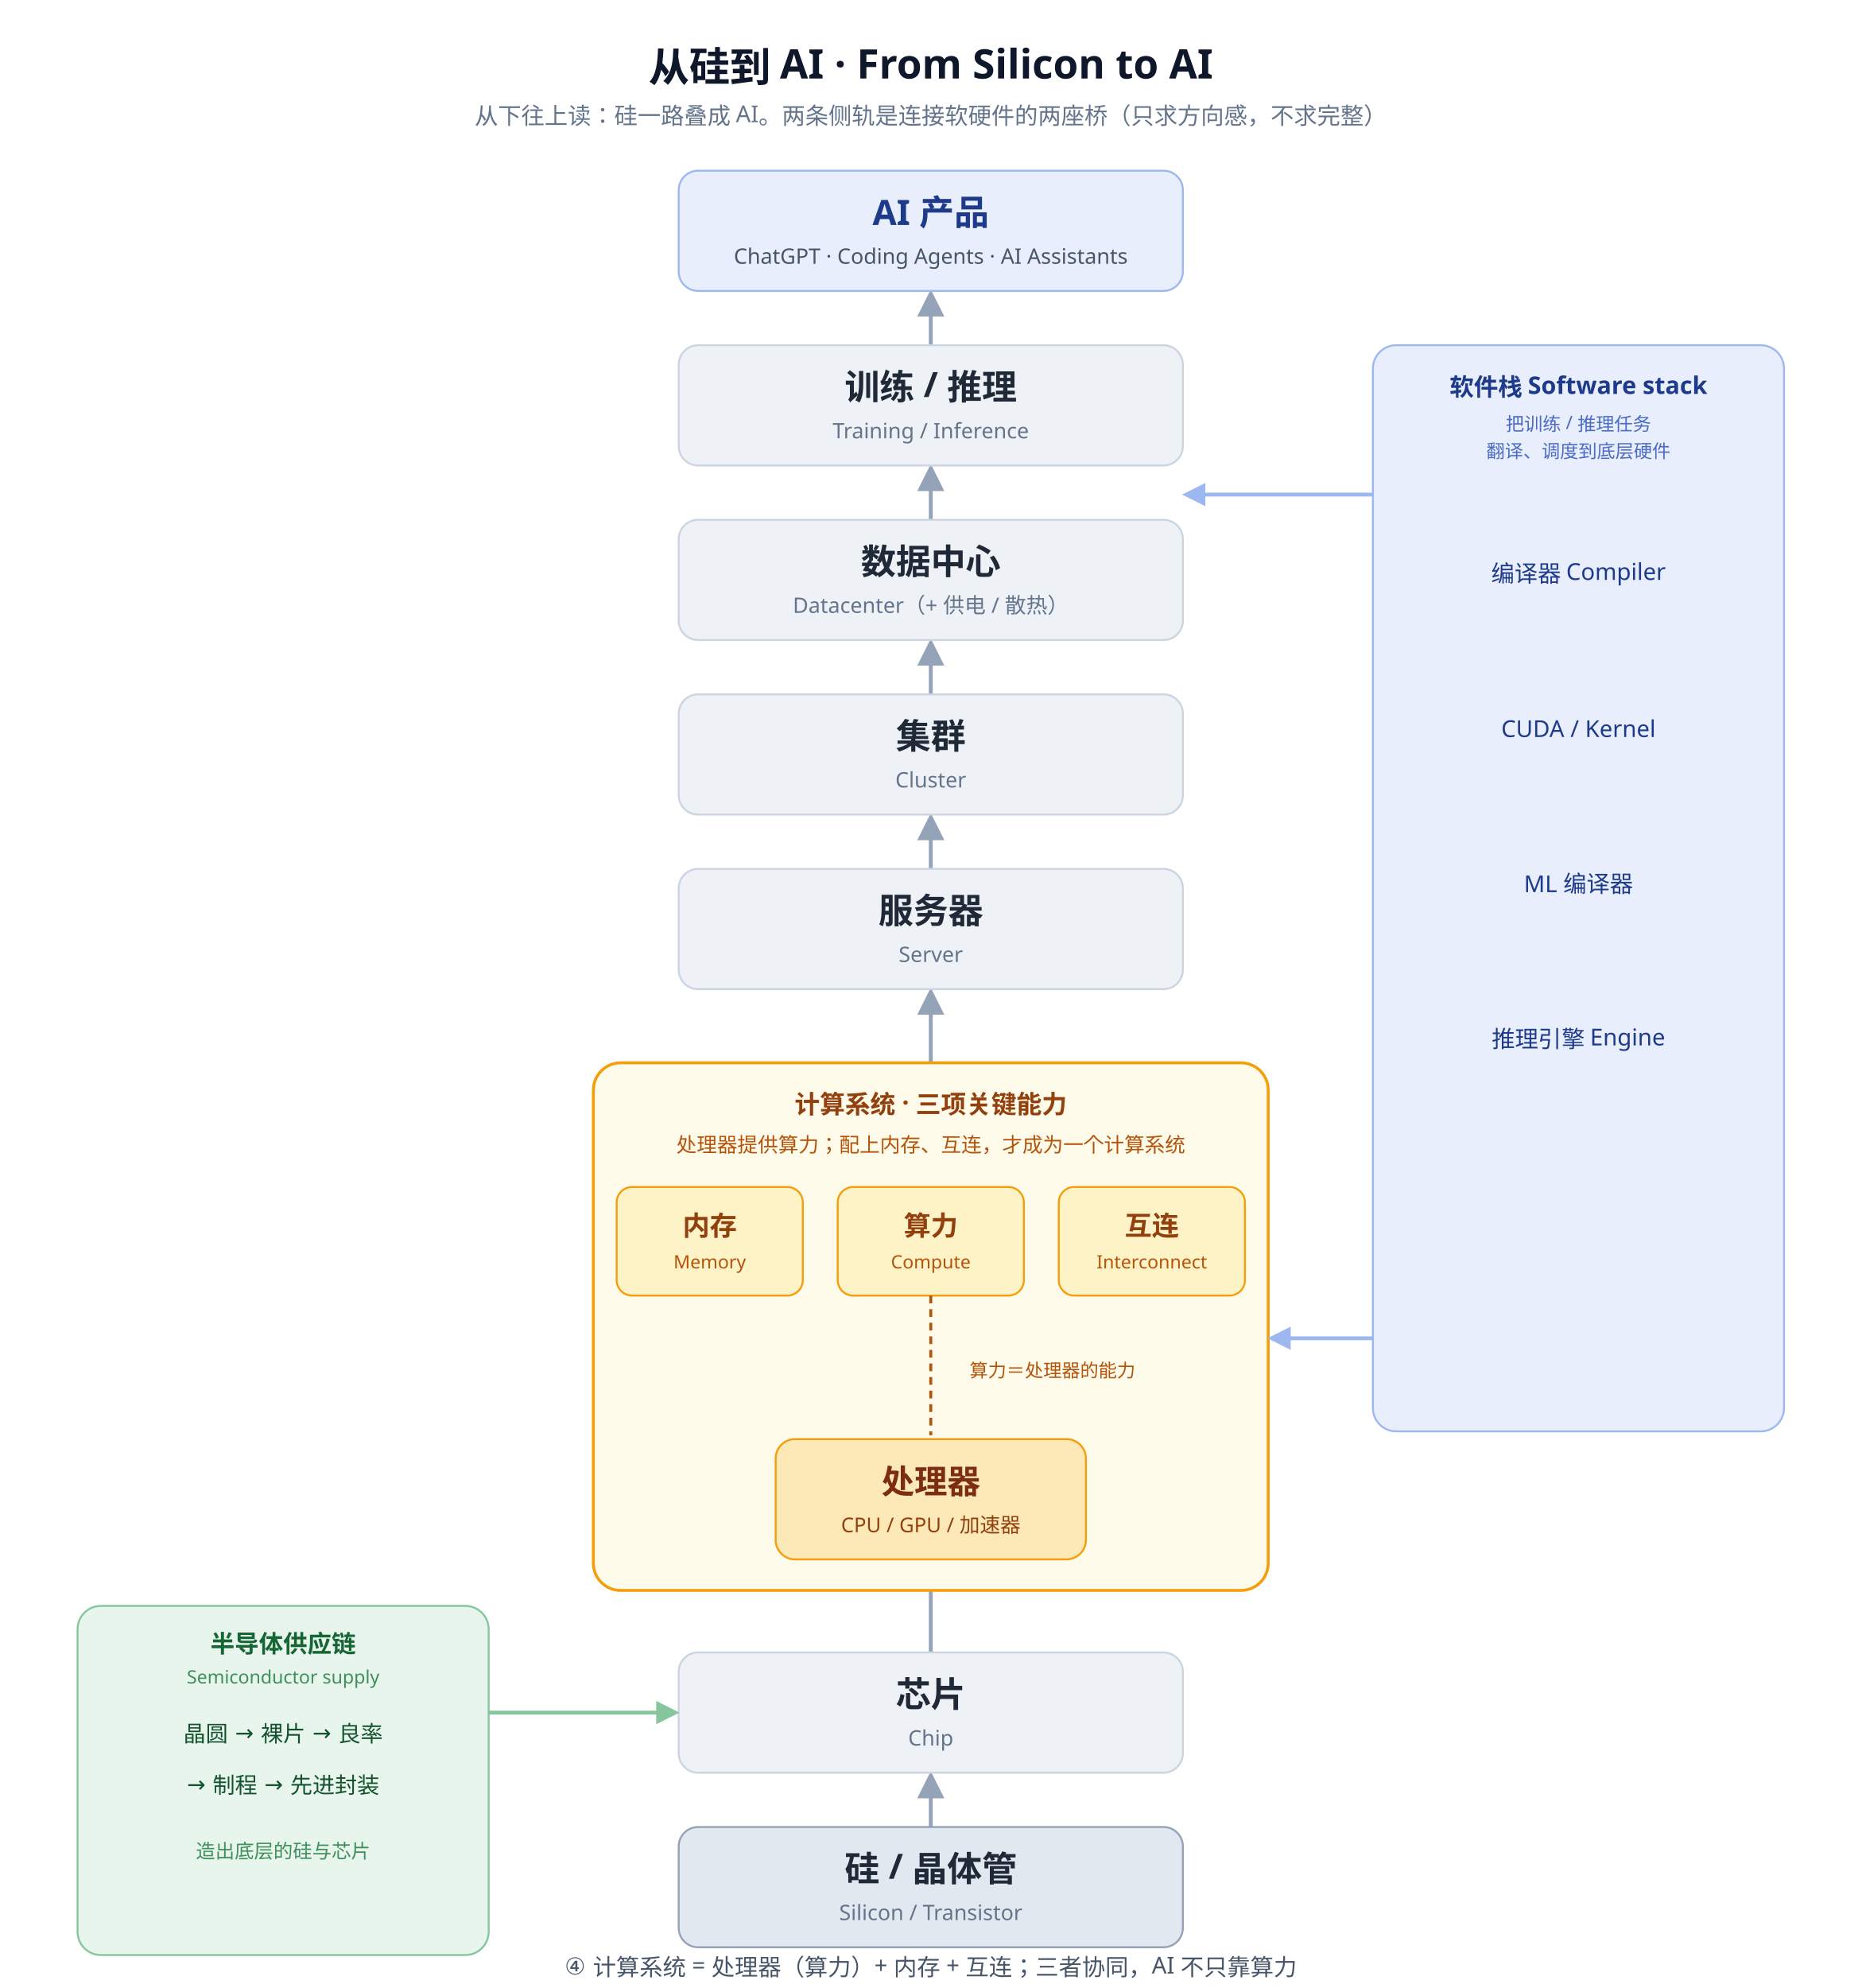
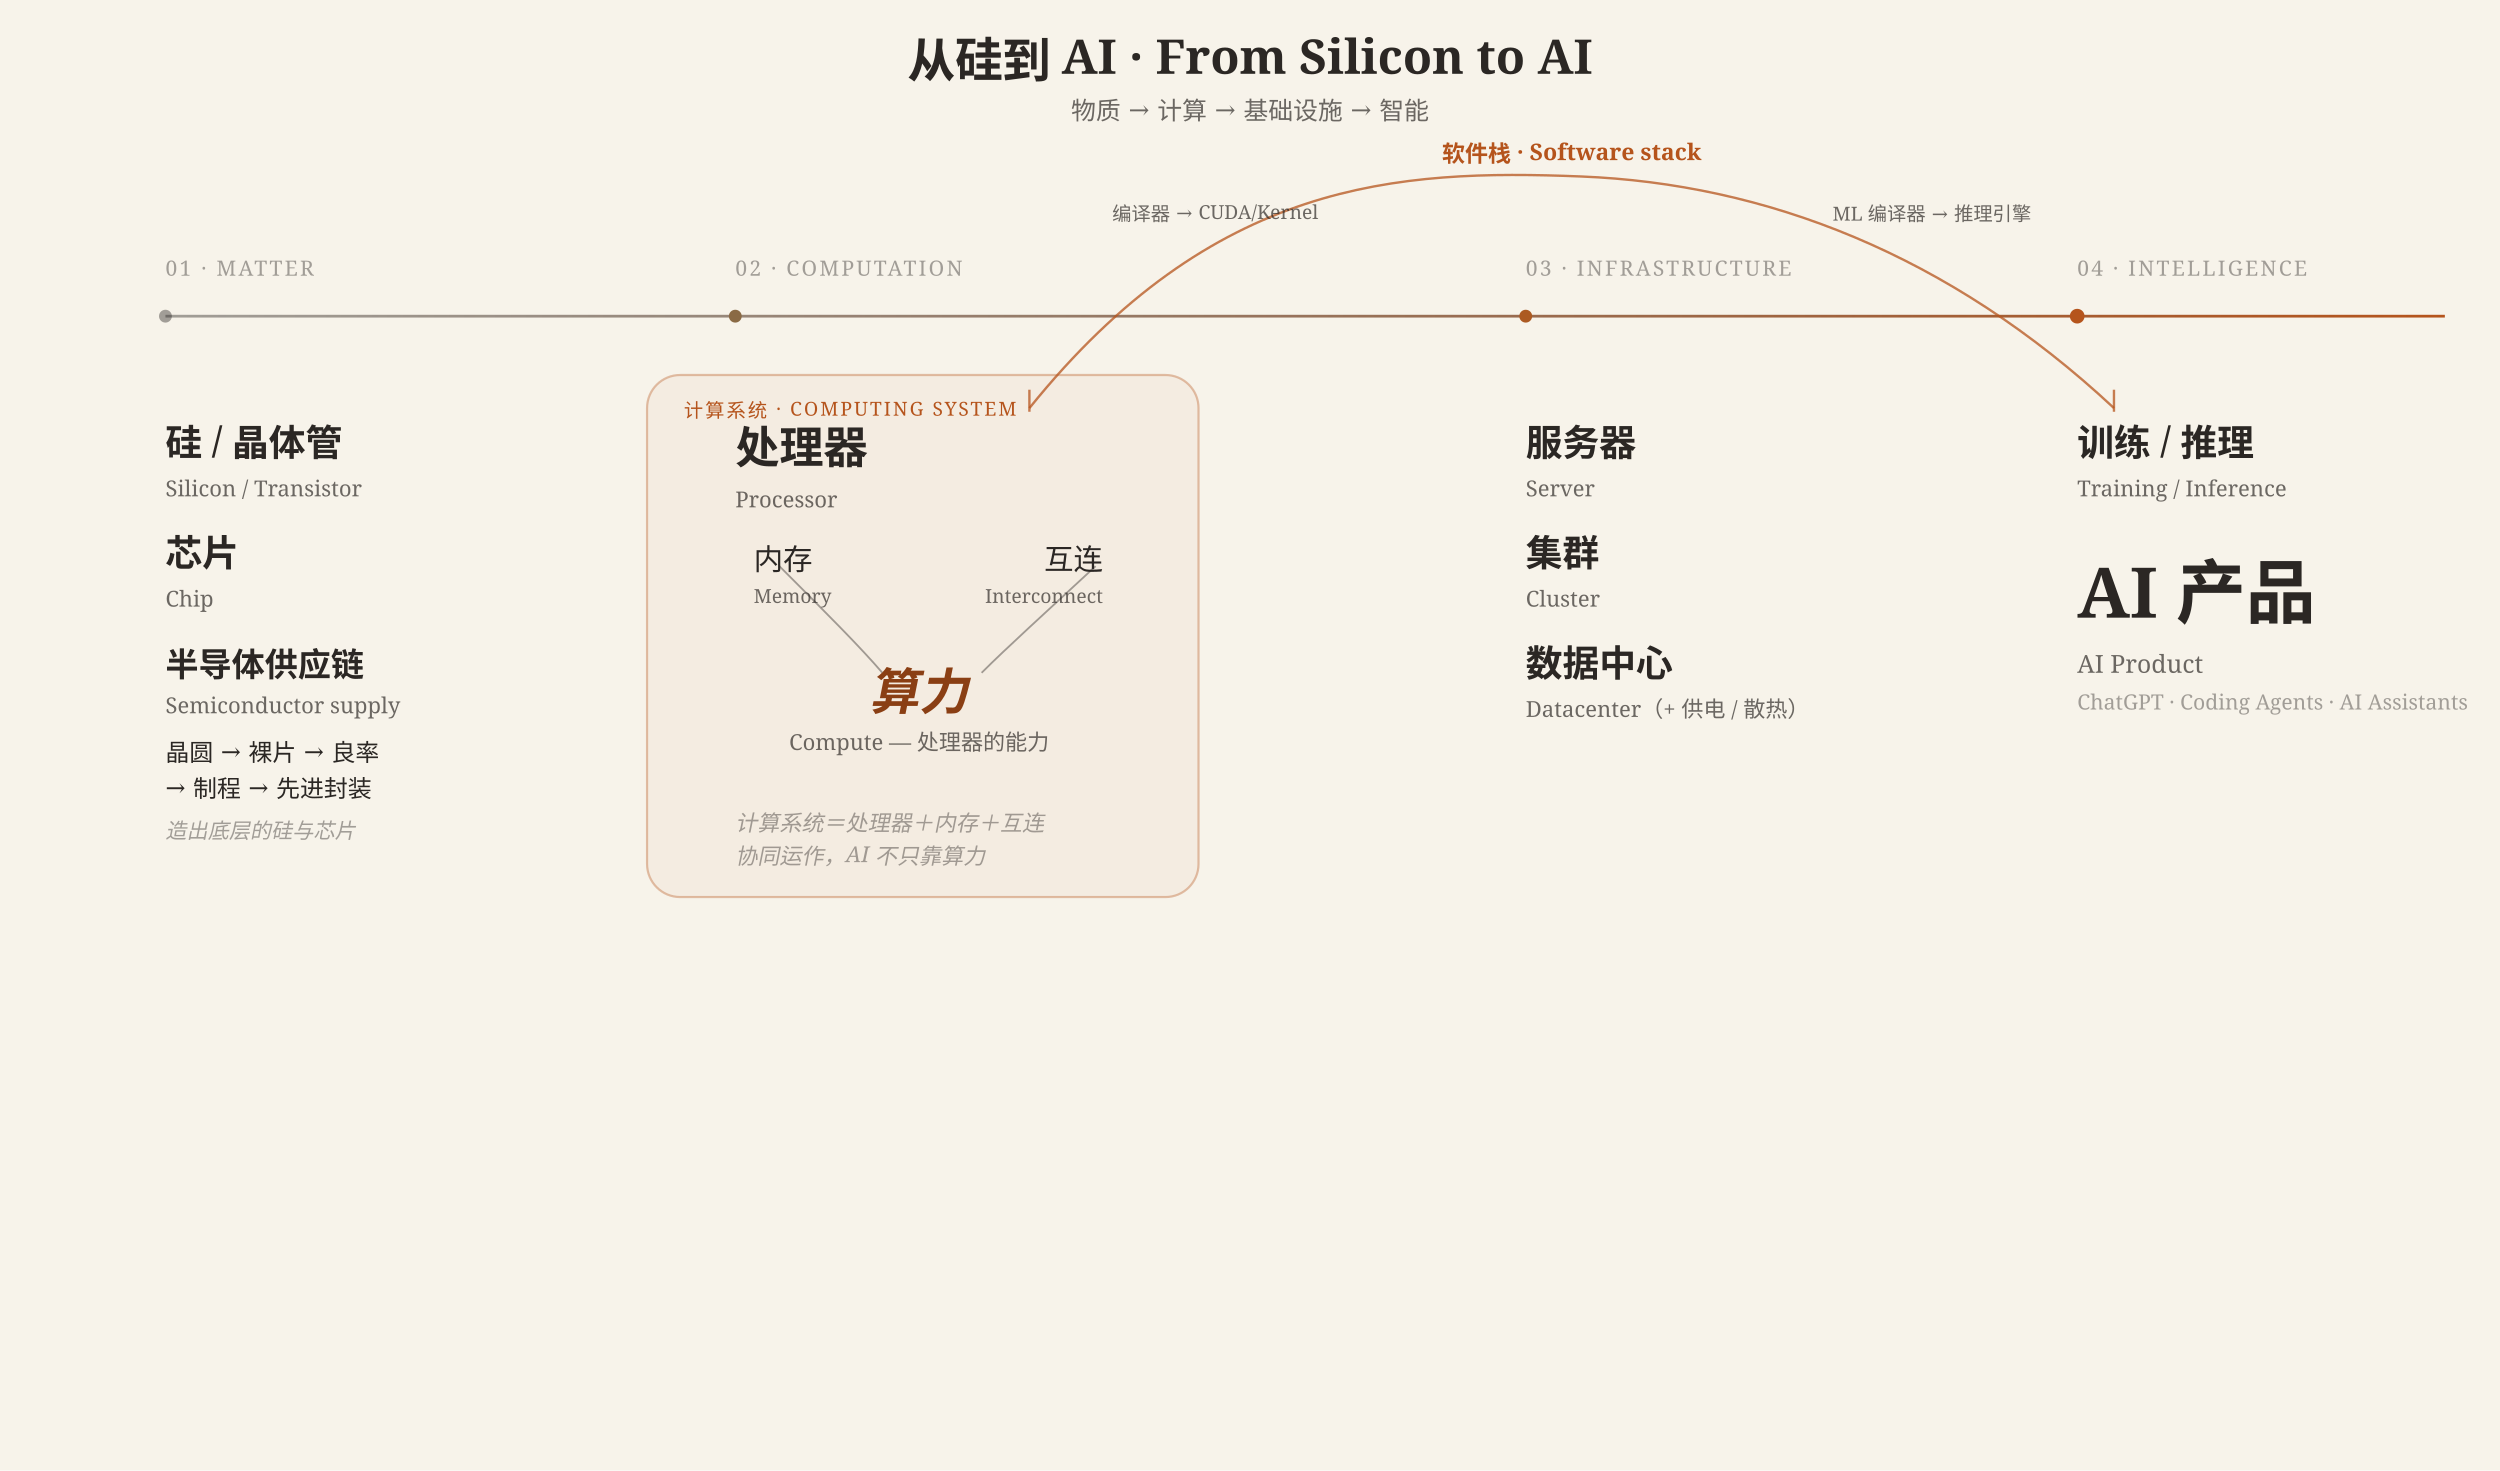
- <svg xmlns="http://www.w3.org/2000/svg" viewBox="0 0 960 1025" font-family="'Noto Sans SC','PingFang SC','Microsoft YaHei',system-ui,sans-serif">
+ <svg xmlns="http://www.w3.org/2000/svg" viewBox="0 0 1360 800" font-family="'Source Serif 4','Songti SC','Noto Serif SC',Georgia,serif">
+   <rect x="0" y="0" width="1360" height="800" fill="#f7f3ea" />
  <defs>
-     <marker id="arrow" viewBox="0 0 10 10" refX="8" refY="5" markerWidth="7" markerHeight="7" orient="auto-start-reverse">
-       <path d="M0,0 L10,5 L0,10 z" fill="#94A3B8" />
-     </marker>
-     <marker id="arrowR" viewBox="0 0 10 10" refX="8" refY="5" markerWidth="6" markerHeight="6" orient="auto-start-reverse">
-       <path d="M0,0 L10,5 L0,10 z" fill="#86C69E" />
-     </marker>
-     <marker id="arrowB" viewBox="0 0 10 10" refX="8" refY="5" markerWidth="6" markerHeight="6" orient="auto-start-reverse">
-       <path d="M0,0 L10,5 L0,10 z" fill="#9DB8F0" />
-     </marker>
+     <linearGradient id="horizon" x1="90" y1="0" x2="1330" y2="0" gradientUnits="userSpaceOnUse">
+       <stop offset="0" stop-color="rgba(43,39,36,0.42)" />
+       <stop offset="1" stop-color="#b5541c" />
+     </linearGradient>
  </defs>
-   <text x="480" y="42" text-anchor="middle" font-size="21" font-weight="700" fill="#0F172A">从硅到 AI · From Silicon to AI</text>
-   <text x="480" y="64" text-anchor="middle" font-size="12" fill="#64748B">从下往上读：硅一路叠成 AI。两条侧轨是连接软硬件的两座桥（只求方向感，不求完整）</text>
-   <g stroke="#94A3B8" stroke-width="2">
-     <line x1="480" y1="942" x2="480" y2="916" marker-end="url(#arrow)" />
-     <line x1="480" y1="852" x2="480" y2="806" marker-end="url(#arrow)" />
-     <line x1="480" y1="548" x2="480" y2="512" marker-end="url(#arrow)" />
-     <line x1="480" y1="448" x2="480" y2="422" marker-end="url(#arrow)" />
-     <line x1="480" y1="358" x2="480" y2="332" marker-end="url(#arrow)" />
-     <line x1="480" y1="268" x2="480" y2="242" marker-end="url(#arrow)" />
-     <line x1="480" y1="178" x2="480" y2="152" marker-end="url(#arrow)" />
-   </g>
-   <rect x="350" y="88" width="260" height="62" rx="10" fill="#E8EEFC" stroke="#9DB8F0" />
-   <text x="480" y="116" text-anchor="middle" font-size="18" font-weight="600" fill="#1E3A8A">AI 产品</text>
-   <text x="480" y="136" text-anchor="middle" font-size="11" fill="#475569">ChatGPT · Coding Agents · AI Assistants</text>
-   <rect x="350" y="178" width="260" height="62" rx="10" fill="#EEF2F7" stroke="#CBD5E1" />
-   <text x="480" y="206" text-anchor="middle" font-size="18" font-weight="600" fill="#1F2937">训练 / 推理</text>
-   <text x="480" y="226" text-anchor="middle" font-size="11" fill="#64748B">Training / Inference</text>
-   <rect x="350" y="268" width="260" height="62" rx="10" fill="#EEF2F7" stroke="#CBD5E1" />
-   <text x="480" y="296" text-anchor="middle" font-size="18" font-weight="600" fill="#1F2937">数据中心</text>
-   <text x="480" y="316" text-anchor="middle" font-size="11" fill="#64748B">Datacenter（+ 供电 / 散热）</text>
-   <rect x="350" y="358" width="260" height="62" rx="10" fill="#EEF2F7" stroke="#CBD5E1" />
-   <text x="480" y="386" text-anchor="middle" font-size="18" font-weight="600" fill="#1F2937">集群</text>
-   <text x="480" y="406" text-anchor="middle" font-size="11" fill="#64748B">Cluster</text>
-   <rect x="350" y="448" width="260" height="62" rx="10" fill="#EEF2F7" stroke="#CBD5E1" />
-   <text x="480" y="476" text-anchor="middle" font-size="18" font-weight="600" fill="#1F2937">服务器</text>
-   <text x="480" y="496" text-anchor="middle" font-size="11" fill="#64748B">Server</text>
-   <rect x="306" y="548" width="348" height="272" rx="14" fill="#FFFBEB" stroke="#F59E0B" stroke-width="1.5" />
-   <text x="480" y="574" text-anchor="middle" font-size="13" font-weight="700" fill="#92400E">计算系统 · 三项关键能力</text>
-   <text x="480" y="594" text-anchor="middle" font-size="10.5" fill="#B45309">处理器提供算力；配上内存、互连，才成为一个计算系统</text>
-   <rect x="318" y="612" width="96" height="56" rx="8" fill="#FEF3C7" stroke="#F59E0B" />
-   <text x="366" y="637" text-anchor="middle" font-size="14" font-weight="600" fill="#92400E">内存</text>
-   <text x="366" y="654" text-anchor="middle" font-size="9.5" fill="#B45309">Memory</text>
-   <rect x="432" y="612" width="96" height="56" rx="8" fill="#FEF3C7" stroke="#F59E0B" />
-   <text x="480" y="637" text-anchor="middle" font-size="14" font-weight="600" fill="#92400E">算力</text>
-   <text x="480" y="654" text-anchor="middle" font-size="9.5" fill="#B45309">Compute</text>
-   <rect x="546" y="612" width="96" height="56" rx="8" fill="#FEF3C7" stroke="#F59E0B" />
-   <text x="594" y="637" text-anchor="middle" font-size="14" font-weight="600" fill="#92400E">互连</text>
-   <text x="594" y="654" text-anchor="middle" font-size="9.5" fill="#B45309">Interconnect</text>
-   <line x1="480" y1="668" x2="480" y2="740" stroke="#B45309" stroke-width="1.5" stroke-dasharray="4 3" />
-   <text x="500" y="710" font-size="9.5" fill="#B45309">算力＝处理器的能力</text>
-   <rect x="400" y="742" width="160" height="62" rx="10" fill="#FDE9B8" stroke="#F59E0B" />
-   <text x="480" y="770" text-anchor="middle" font-size="17" font-weight="600" fill="#7C2D12">处理器</text>
-   <text x="480" y="790" text-anchor="middle" font-size="10.5" fill="#92400E">CPU / GPU / 加速器</text>
-   <rect x="350" y="852" width="260" height="62" rx="10" fill="#EEF2F7" stroke="#CBD5E1" />
-   <text x="480" y="880" text-anchor="middle" font-size="18" font-weight="600" fill="#1F2937">芯片</text>
-   <text x="480" y="900" text-anchor="middle" font-size="11" fill="#64748B">Chip</text>
-   <rect x="350" y="942" width="260" height="62" rx="10" fill="#E2E8F0" stroke="#94A3B8" />
-   <text x="480" y="970" text-anchor="middle" font-size="18" font-weight="600" fill="#1F2937">硅 / 晶体管</text>
-   <text x="480" y="990" text-anchor="middle" font-size="11" fill="#64748B">Silicon / Transistor</text>
-   <rect x="40" y="828" width="212" height="180" rx="12" fill="#E7F5EC" stroke="#86C69E" />
-   <text x="146" y="852" text-anchor="middle" font-size="12.5" font-weight="700" fill="#166534">半导体供应链</text>
-   <text x="146" y="868" text-anchor="middle" font-size="9.5" fill="#3F8F5C">Semiconductor supply</text>
-   <text x="146" y="898" text-anchor="middle" font-size="11.5" fill="#14532D">晶圆 → 裸片 → 良率</text>
-   <text x="146" y="924" text-anchor="middle" font-size="11.5" fill="#14532D">→ 制程 → 先进封装</text>
-   <text x="146" y="958" text-anchor="middle" font-size="10" fill="#3F8F5C">造出底层的硅与芯片</text>
-   <line x1="252" y1="883" x2="348" y2="883" stroke="#86C69E" stroke-width="2" marker-end="url(#arrowR)" />
-   <rect x="708" y="178" width="212" height="560" rx="12" fill="#E8EEFC" stroke="#9DB8F0" />
-   <text x="814" y="204" text-anchor="middle" font-size="12.5" font-weight="700" fill="#1E3A8A">软件栈 Software stack</text>
-   <text x="814" y="222" text-anchor="middle" font-size="9.5" fill="#4B6BC4">把训练 / 推理任务</text>
-   <text x="814" y="236" text-anchor="middle" font-size="9.5" fill="#4B6BC4">翻译、调度到底层硬件</text>
-   <text x="814" y="300" text-anchor="middle" font-size="12" fill="#1E3A8A">编译器 Compiler</text>
-   <text x="814" y="380" text-anchor="middle" font-size="12" fill="#1E3A8A">CUDA / Kernel</text>
-   <text x="814" y="460" text-anchor="middle" font-size="12" fill="#1E3A8A">ML 编译器</text>
-   <text x="814" y="540" text-anchor="middle" font-size="12" fill="#1E3A8A">推理引擎 Engine</text>
-   <line x1="708" y1="255" x2="612" y2="255" stroke="#9DB8F0" stroke-width="2" marker-end="url(#arrowB)" />
-   <line x1="708" y1="690" x2="656" y2="690" stroke="#9DB8F0" stroke-width="2" marker-end="url(#arrowB)" />
-   <text x="480" y="1018" text-anchor="middle" font-size="12" fill="#475569">④ 计算系统 = 处理器（算力）+ 内存 + 互连；三者协同，AI 不只靠算力</text>
+   <text x="680" y="42" text-anchor="middle" font-weight="600" font-size="26" fill="#2b2724">从硅到 AI · From Silicon to AI</text>
+   <text x="680" y="65" text-anchor="middle" font-size="13.5" fill="rgba(43,39,36,0.68)">物质 → 计算 → 基础设施 → 智能</text>
+   <line x1="90" y1="172" x2="1330" y2="172" stroke="url(#horizon)" stroke-width="1.5" />
+   <circle cx="90" cy="172" r="3.5" fill="rgba(43,39,36,0.42)" />
+   <circle cx="400" cy="172" r="3.5" fill="#8a6a45" />
+   <circle cx="830" cy="172" r="3.5" fill="#ac5a22" />
+   <circle cx="1130" cy="172" r="4" fill="#b5541c" />
+   <text x="90" y="150" font-size="11.5" letter-spacing="1.2" fill="rgba(43,39,36,0.42)">01 · MATTER</text>
+   <text x="400" y="150" font-size="11.5" letter-spacing="1.2" fill="rgba(43,39,36,0.42)">02 · COMPUTATION</text>
+   <text x="830" y="150" font-size="11.5" letter-spacing="1.2" fill="rgba(43,39,36,0.42)">03 · INFRASTRUCTURE</text>
+   <text x="1130" y="150" font-size="11.5" letter-spacing="1.2" fill="rgba(43,39,36,0.42)">04 · INTELLIGENCE</text>
+   <path d="M560,222 C660,98 760,92 860,96 C960,100 1060,138 1150,222" fill="none" stroke="#b5541c" stroke-width="1.3" opacity="0.75" />
+   <line x1="560" y1="212" x2="560" y2="224" stroke="#b5541c" stroke-width="1.3" opacity="0.75" />
+   <line x1="1150" y1="212" x2="1150" y2="224" stroke="#b5541c" stroke-width="1.3" opacity="0.75" />
+   <text x="855" y="88" text-anchor="middle" font-weight="700" font-size="12.5" fill="#b5541c">软件栈 · Software stack</text>
+   <text x="605" y="120" font-size="10.5" fill="rgba(43,39,36,0.68)">编译器 → CUDA/Kernel</text>
+   <text x="1105" y="120" text-anchor="end" font-size="10.5" fill="rgba(43,39,36,0.68)">ML 编译器 → 推理引擎</text>
+   <text x="90" y="248" font-weight="600" font-size="20" fill="#2b2724">硅 / 晶体管</text>
+   <text x="90" y="270" font-size="12" fill="rgba(43,39,36,0.68)">Silicon / Transistor</text>
+   <text x="90" y="308" font-weight="600" font-size="20" fill="#2b2724">芯片</text>
+   <text x="90" y="330" font-size="12" fill="rgba(43,39,36,0.68)">Chip</text>
+   <text x="90" y="368" font-weight="600" font-size="18" fill="#2b2724">半导体供应链</text>
+   <text x="90" y="388" font-size="12" fill="rgba(43,39,36,0.68)">Semiconductor supply</text>
+   <text x="90" y="414" font-size="13" fill="#2b2724">晶圆 → 裸片 → 良率</text>
+   <text x="90" y="433" font-size="13" fill="#2b2724">→ 制程 → 先进封装</text>
+   <text x="90" y="456" font-style="italic" font-size="11.5" fill="rgba(43,39,36,0.42)">造出底层的硅与芯片</text>
+   <rect x="352" y="204" width="300" height="284" rx="18" fill="rgba(181,84,28,0.045)" stroke="rgba(181,84,28,0.35)" stroke-width="1.2" />
+   <text x="372" y="227" font-size="10.5" letter-spacing="1.1" fill="#b5541c">计算系统 · COMPUTING SYSTEM</text>
+   <text x="400" y="252" font-weight="600" font-size="24" fill="#2b2724">处理器</text>
+   <text x="400" y="276" font-size="12" fill="rgba(43,39,36,0.68)">Processor</text>
+   <path d="M424,308 C450,334 468,352 480,366" fill="none" stroke="rgba(43,39,36,0.42)" stroke-width="1" />
+   <path d="M596,308 C568,334 548,352 534,366" fill="none" stroke="rgba(43,39,36,0.42)" stroke-width="1" />
+   <text x="410" y="310" font-size="16" fill="#2b2724">内存</text>
+   <text x="410" y="328" font-size="10.5" fill="rgba(43,39,36,0.68)">Memory</text>
+   <text x="600" y="310" text-anchor="end" font-size="16" fill="#2b2724">互连</text>
+   <text x="600" y="328" text-anchor="end" font-size="10.5" fill="rgba(43,39,36,0.68)">Interconnect</text>
+   <text x="500" y="386" text-anchor="middle" font-weight="700" font-style="italic" font-size="27" fill="#8a3f14">算力</text>
+   <text x="500" y="408" text-anchor="middle" font-size="12" fill="rgba(43,39,36,0.68)">Compute — 处理器的能力</text>
+   <text x="400" y="452" font-style="italic" font-size="12" fill="rgba(43,39,36,0.42)">计算系统＝处理器＋内存＋互连</text>
+   <text x="400" y="470" font-style="italic" font-size="12" fill="rgba(43,39,36,0.42)">协同运作，AI 不只靠算力</text>
+   <text x="830" y="248" font-weight="600" font-size="20" fill="#2b2724">服务器</text>
+   <text x="830" y="270" font-size="12" fill="rgba(43,39,36,0.68)">Server</text>
+   <text x="830" y="308" font-weight="600" font-size="20" fill="#2b2724">集群</text>
+   <text x="830" y="330" font-size="12" fill="rgba(43,39,36,0.68)">Cluster</text>
+   <text x="830" y="368" font-weight="600" font-size="20" fill="#2b2724">数据中心</text>
+   <text x="830" y="390" font-size="12" fill="rgba(43,39,36,0.68)">Datacenter（+ 供电 / 散热）</text>
+   <text x="1130" y="248" font-weight="600" font-size="20" fill="#2b2724">训练 / 推理</text>
+   <text x="1130" y="270" font-size="12" fill="rgba(43,39,36,0.68)">Training / Inference</text>
+   <text x="1130" y="336" font-weight="700" font-size="38" fill="#2b2724">AI 产品</text>
+   <text x="1130" y="366" font-size="13.5" fill="rgba(43,39,36,0.68)">AI Product</text>
+   <text x="1130" y="386" font-size="11.5" fill="rgba(43,39,36,0.42)">ChatGPT · Coding Agents · AI Assistants</text>
</svg>
